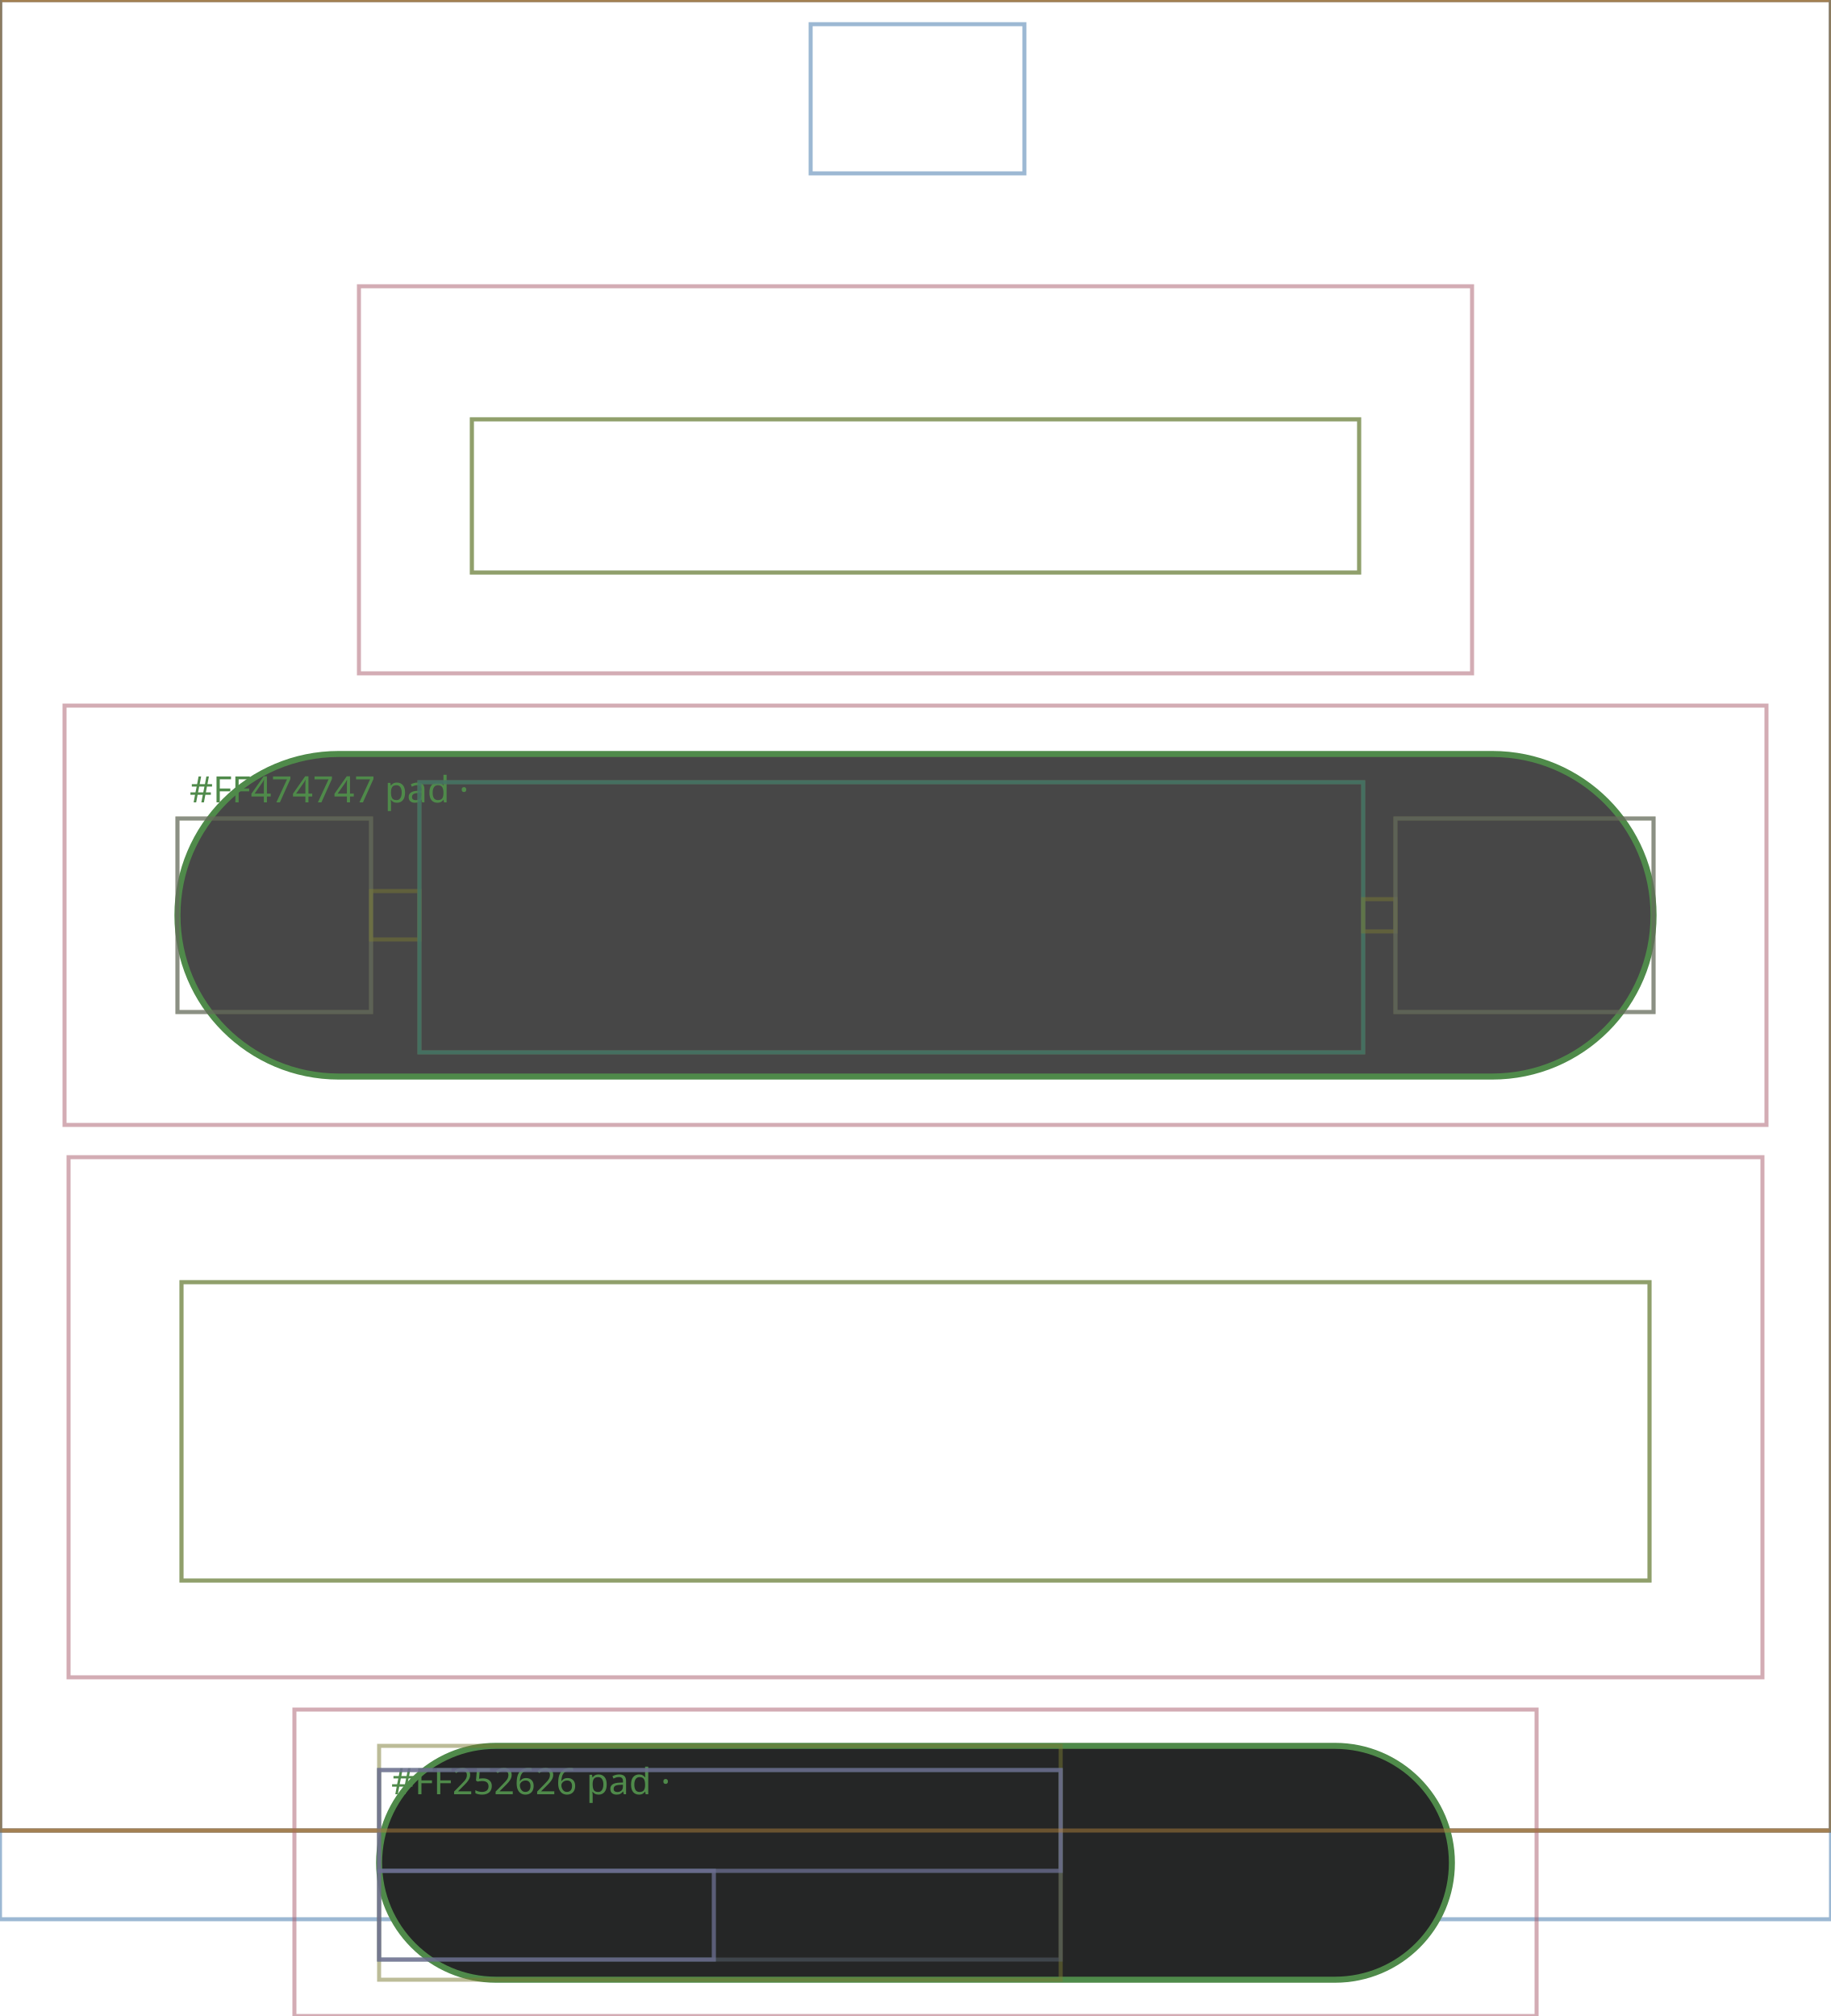
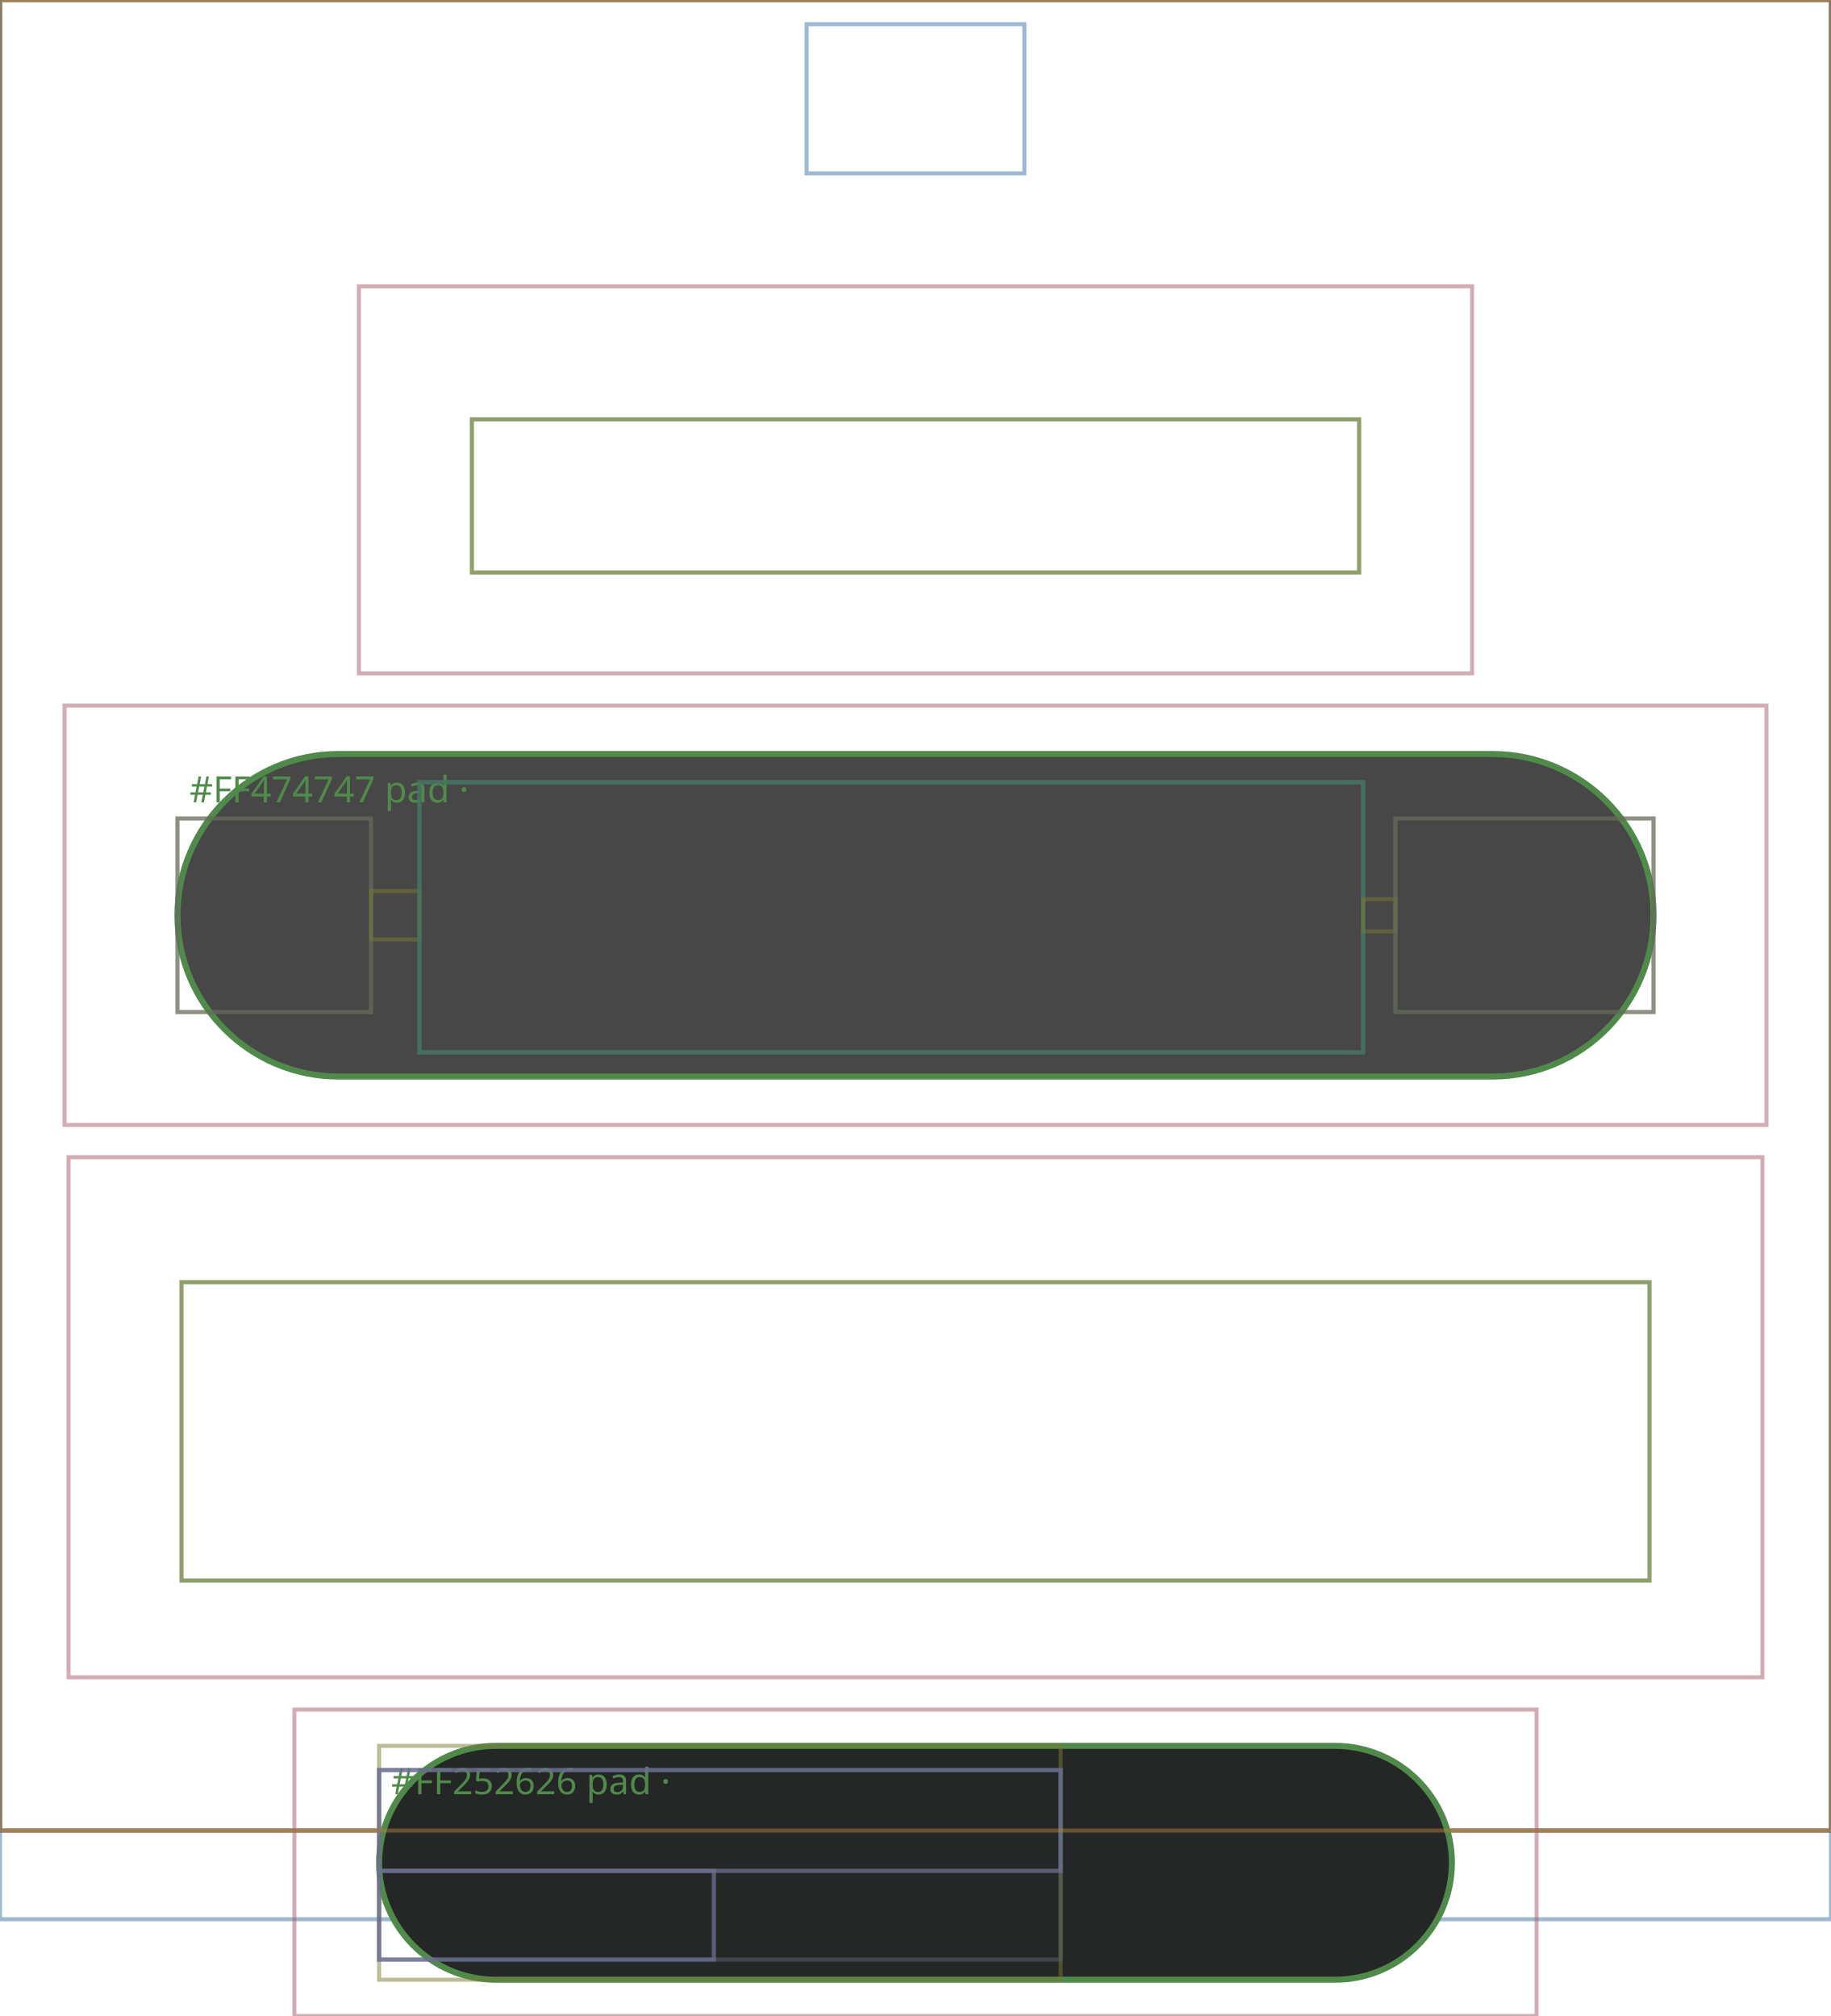
<svg xmlns="http://www.w3.org/2000/svg" viewBox="0 0 454 500" width="454" height="500" role="img" aria-label="Tiles/Shortcut selection layout wireframe">
  <rect width="454" height="500" fill="#ffffff" />
  <g>
    <rect x="0" y="0" width="454" height="454" fill="none" fill-opacity="0" stroke="#5B6470" stroke-width="1" stroke-opacity="0.5" />
  </g>
  <g>
    <rect x="0" y="0" width="454" height="454" fill="none" fill-opacity="0" stroke="#2E7D6B" stroke-width="1" stroke-opacity="0.5" />
  </g>
  <g>
    <rect x="0" y="0" width="454" height="454" fill="none" fill-opacity="0" stroke="#8E6BA8" stroke-width="1" stroke-opacity="0.5" />
  </g>
  <g>
    <rect x="0" y="0" width="454" height="454" fill="none" fill-opacity="0" stroke="#B0813B" stroke-width="1" stroke-opacity="0.5" />
  </g>
  <g>
    <rect x="0" y="-22" width="454" height="498" fill="none" fill-opacity="0" stroke="#3B72A8" stroke-width="1" stroke-opacity="0.5" />
  </g>
  <g>
    <rect x="89" y="71" width="276" height="96" fill="none" fill-opacity="0" stroke="#A85B6B" stroke-width="1" stroke-opacity="0.5" />
  </g>
  <g>
    <rect x="117" y="104" width="220" height="38" fill="none" fill-opacity="0" stroke="#4F8A4A" stroke-width="1" stroke-opacity="0.5" />
  </g>
  <g>
    <rect x="117" y="104" width="220" height="38" fill="none" fill-opacity="0" stroke="#7A7A33" stroke-width="1" stroke-opacity="0.5" />
  </g>
  <g>
    <rect x="16" y="175" width="422" height="104" fill="none" fill-opacity="0" stroke="#A85B6B" stroke-width="1" stroke-opacity="0.5" />
  </g>
  <g>
    <path d="M84,187 H370 A40,40 0 0 1 410,227 V227 A40,40 0 0 1 370,267 H84 A40,40 0 0 1 44,227 V227 A40,40 0 0 1 84,187 Z" fill="#474747" fill-opacity="1" stroke="#4F8A4A" stroke-width="1.5" stroke-opacity="1" />
    <text x="47" y="199" font-family="system-ui, sans-serif" font-size="9" fill="#4F8A4A">#FF474747  pad ·</text>
  </g>
  <g>
    <rect x="44" y="203" width="48" height="48" fill="none" fill-opacity="0" stroke="#7A7A33" stroke-width="1" stroke-opacity="0.5" />
  </g>
  <g>
    <rect x="44" y="203" width="48" height="48" fill="none" fill-opacity="0" stroke="#5B6470" stroke-width="1" stroke-opacity="0.5" />
  </g>
  <g>
    <rect x="92" y="221" width="12" height="12" fill="none" fill-opacity="0" stroke="#7A7A33" stroke-width="1" stroke-opacity="0.5" />
  </g>
  <g>
    <rect x="104" y="194" width="234" height="67" fill="none" fill-opacity="0" stroke="#7A7A33" stroke-width="1" stroke-opacity="0.5" />
  </g>
  <g>
    <rect x="104" y="194" width="234" height="67" fill="none" fill-opacity="0" stroke="#5B6470" stroke-width="1" stroke-opacity="0.5" />
  </g>
  <g>
    <rect x="104" y="194" width="234" height="67" fill="none" fill-opacity="0" stroke="#2E7D6B" stroke-width="1" stroke-opacity="0.5" />
  </g>
  <g>
    <rect x="338" y="223" width="8" height="8" fill="none" fill-opacity="0" stroke="#7A7A33" stroke-width="1" stroke-opacity="0.5" />
  </g>
  <g>
    <rect x="346" y="203" width="64" height="48" fill="none" fill-opacity="0" stroke="#7A7A33" stroke-width="1" stroke-opacity="0.5" />
  </g>
  <g>
    <rect x="346" y="203" width="64" height="48" fill="none" fill-opacity="0" stroke="#5B6470" stroke-width="1" stroke-opacity="0.5" />
  </g>
  <g>
    <rect x="17" y="287" width="420" height="129" fill="none" fill-opacity="0" stroke="#A85B6B" stroke-width="1" stroke-opacity="0.5" />
  </g>
  <g>
    <rect x="45" y="318" width="364" height="74" fill="none" fill-opacity="0" stroke="#4F8A4A" stroke-width="1" stroke-opacity="0.5" />
  </g>
  <g>
    <rect x="45" y="318" width="364" height="74" fill="none" fill-opacity="0" stroke="#7A7A33" stroke-width="1" stroke-opacity="0.5" />
  </g>
  <g>
    <rect x="73" y="424" width="308" height="76" fill="none" fill-opacity="0" stroke="#A85B6B" stroke-width="1" stroke-opacity="0.5" />
  </g>
  <g>
    <path d="M123,433 H331 A29,29 0 0 1 360,462 V462 A29,29 0 0 1 331,491 H123 A29,29 0 0 1 94,462 V462 A29,29 0 0 1 123,433 Z" fill="#252626" fill-opacity="1" stroke="#4F8A4A" stroke-width="1.5" stroke-opacity="1" />
    <text x="97" y="445" font-family="system-ui, sans-serif" font-size="9" fill="#4F8A4A">#FF252626  pad ·</text>
  </g>
  <g>
    <rect x="94" y="433" width="169" height="58" fill="none" fill-opacity="0" stroke="#7A7A33" stroke-width="1" stroke-opacity="0.5" />
  </g>
  <g>
    <rect x="94" y="439" width="169" height="47" fill="none" fill-opacity="0" stroke="#5B6470" stroke-width="1" stroke-opacity="0.5" />
  </g>
  <g>
    <rect x="94" y="439" width="169" height="25" fill="none" fill-opacity="0" stroke="#2E7D6B" stroke-width="1" stroke-opacity="0.5" />
  </g>
  <g>
    <rect x="94" y="439" width="169" height="25" fill="none" fill-opacity="0" stroke="#8E6BA8" stroke-width="1" stroke-opacity="0.5" />
  </g>
  <g>
    <rect x="94" y="464" width="83" height="22" fill="none" fill-opacity="0" stroke="#2E7D6B" stroke-width="1" stroke-opacity="0.5" />
  </g>
  <g>
    <rect x="94" y="464" width="83" height="22" fill="none" fill-opacity="0" stroke="#8E6BA8" stroke-width="1" stroke-opacity="0.5" />
  </g>
  <g>
    <rect x="0" y="0" width="454" height="454" fill="none" fill-opacity="0" stroke="#B0813B" stroke-width="1" stroke-opacity="0.5" />
  </g>
  <g>
-     <rect x="201" y="6" width="53" height="37" fill="none" fill-opacity="0" stroke="#3B72A8" stroke-width="1" stroke-opacity="0.5" />
+     <rect x="200" y="6" width="54" height="37" fill="none" fill-opacity="0" stroke="#3B72A8" stroke-width="1" stroke-opacity="0.5" />
  </g>
</svg>
